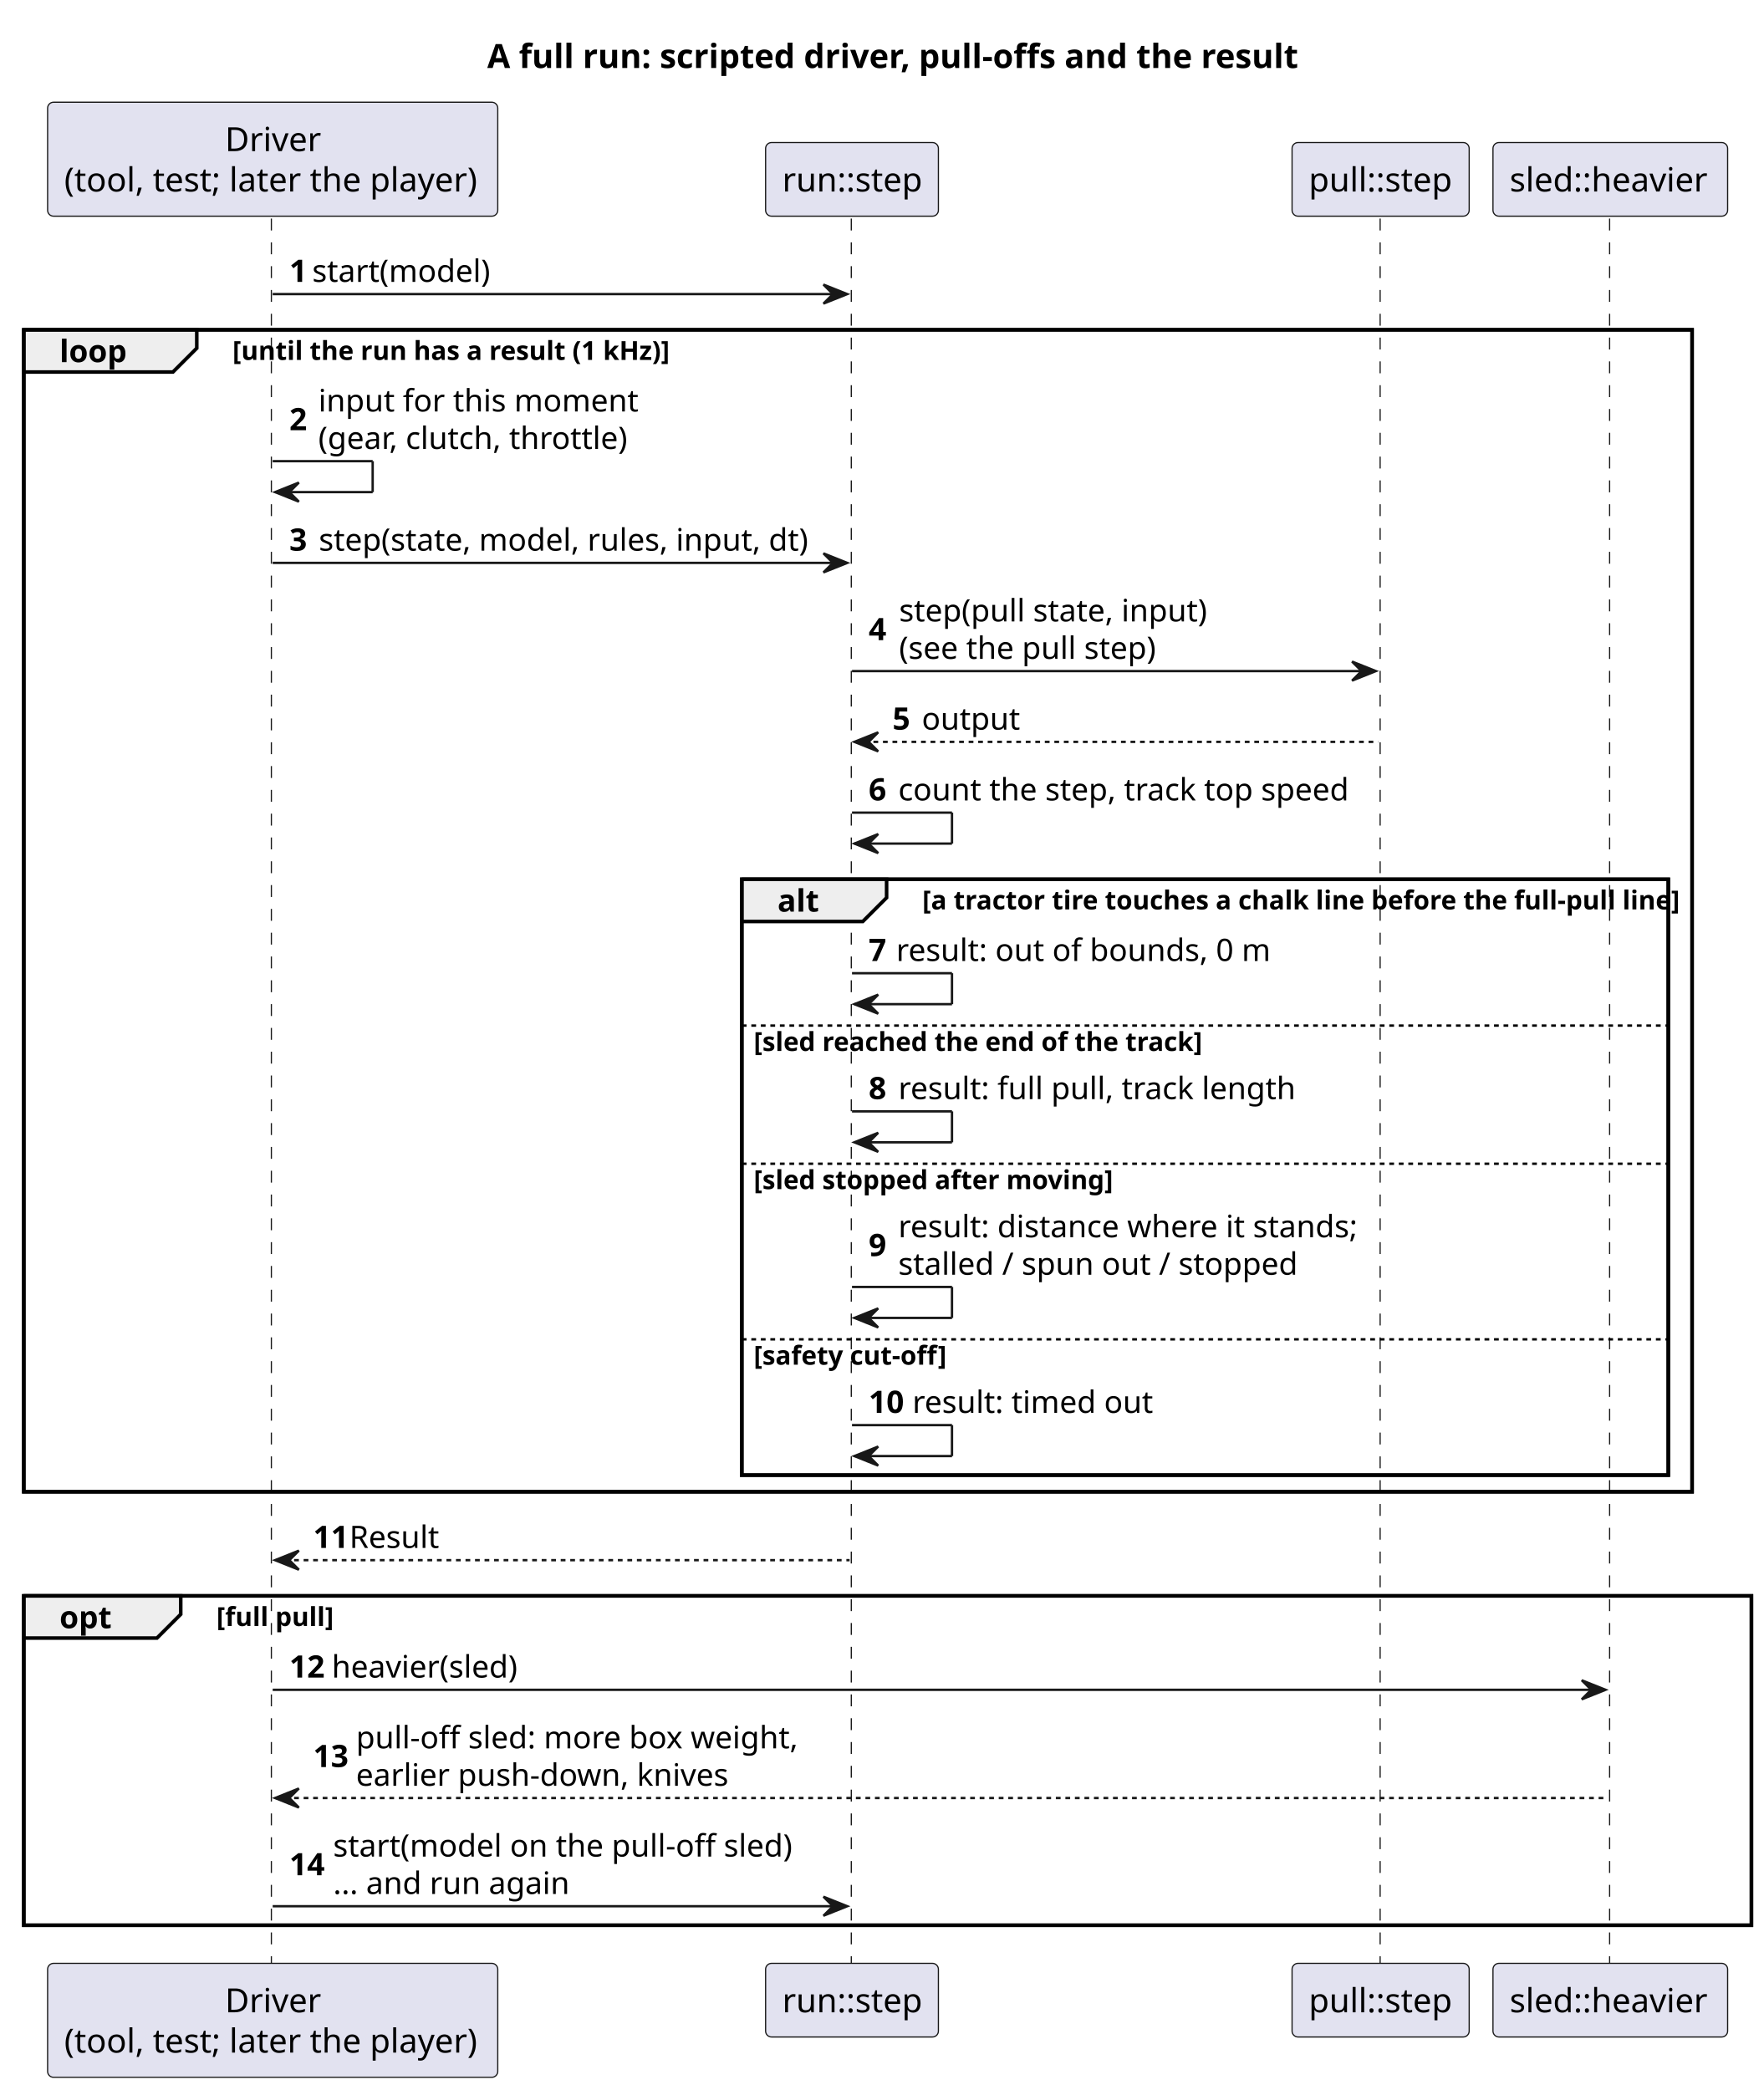
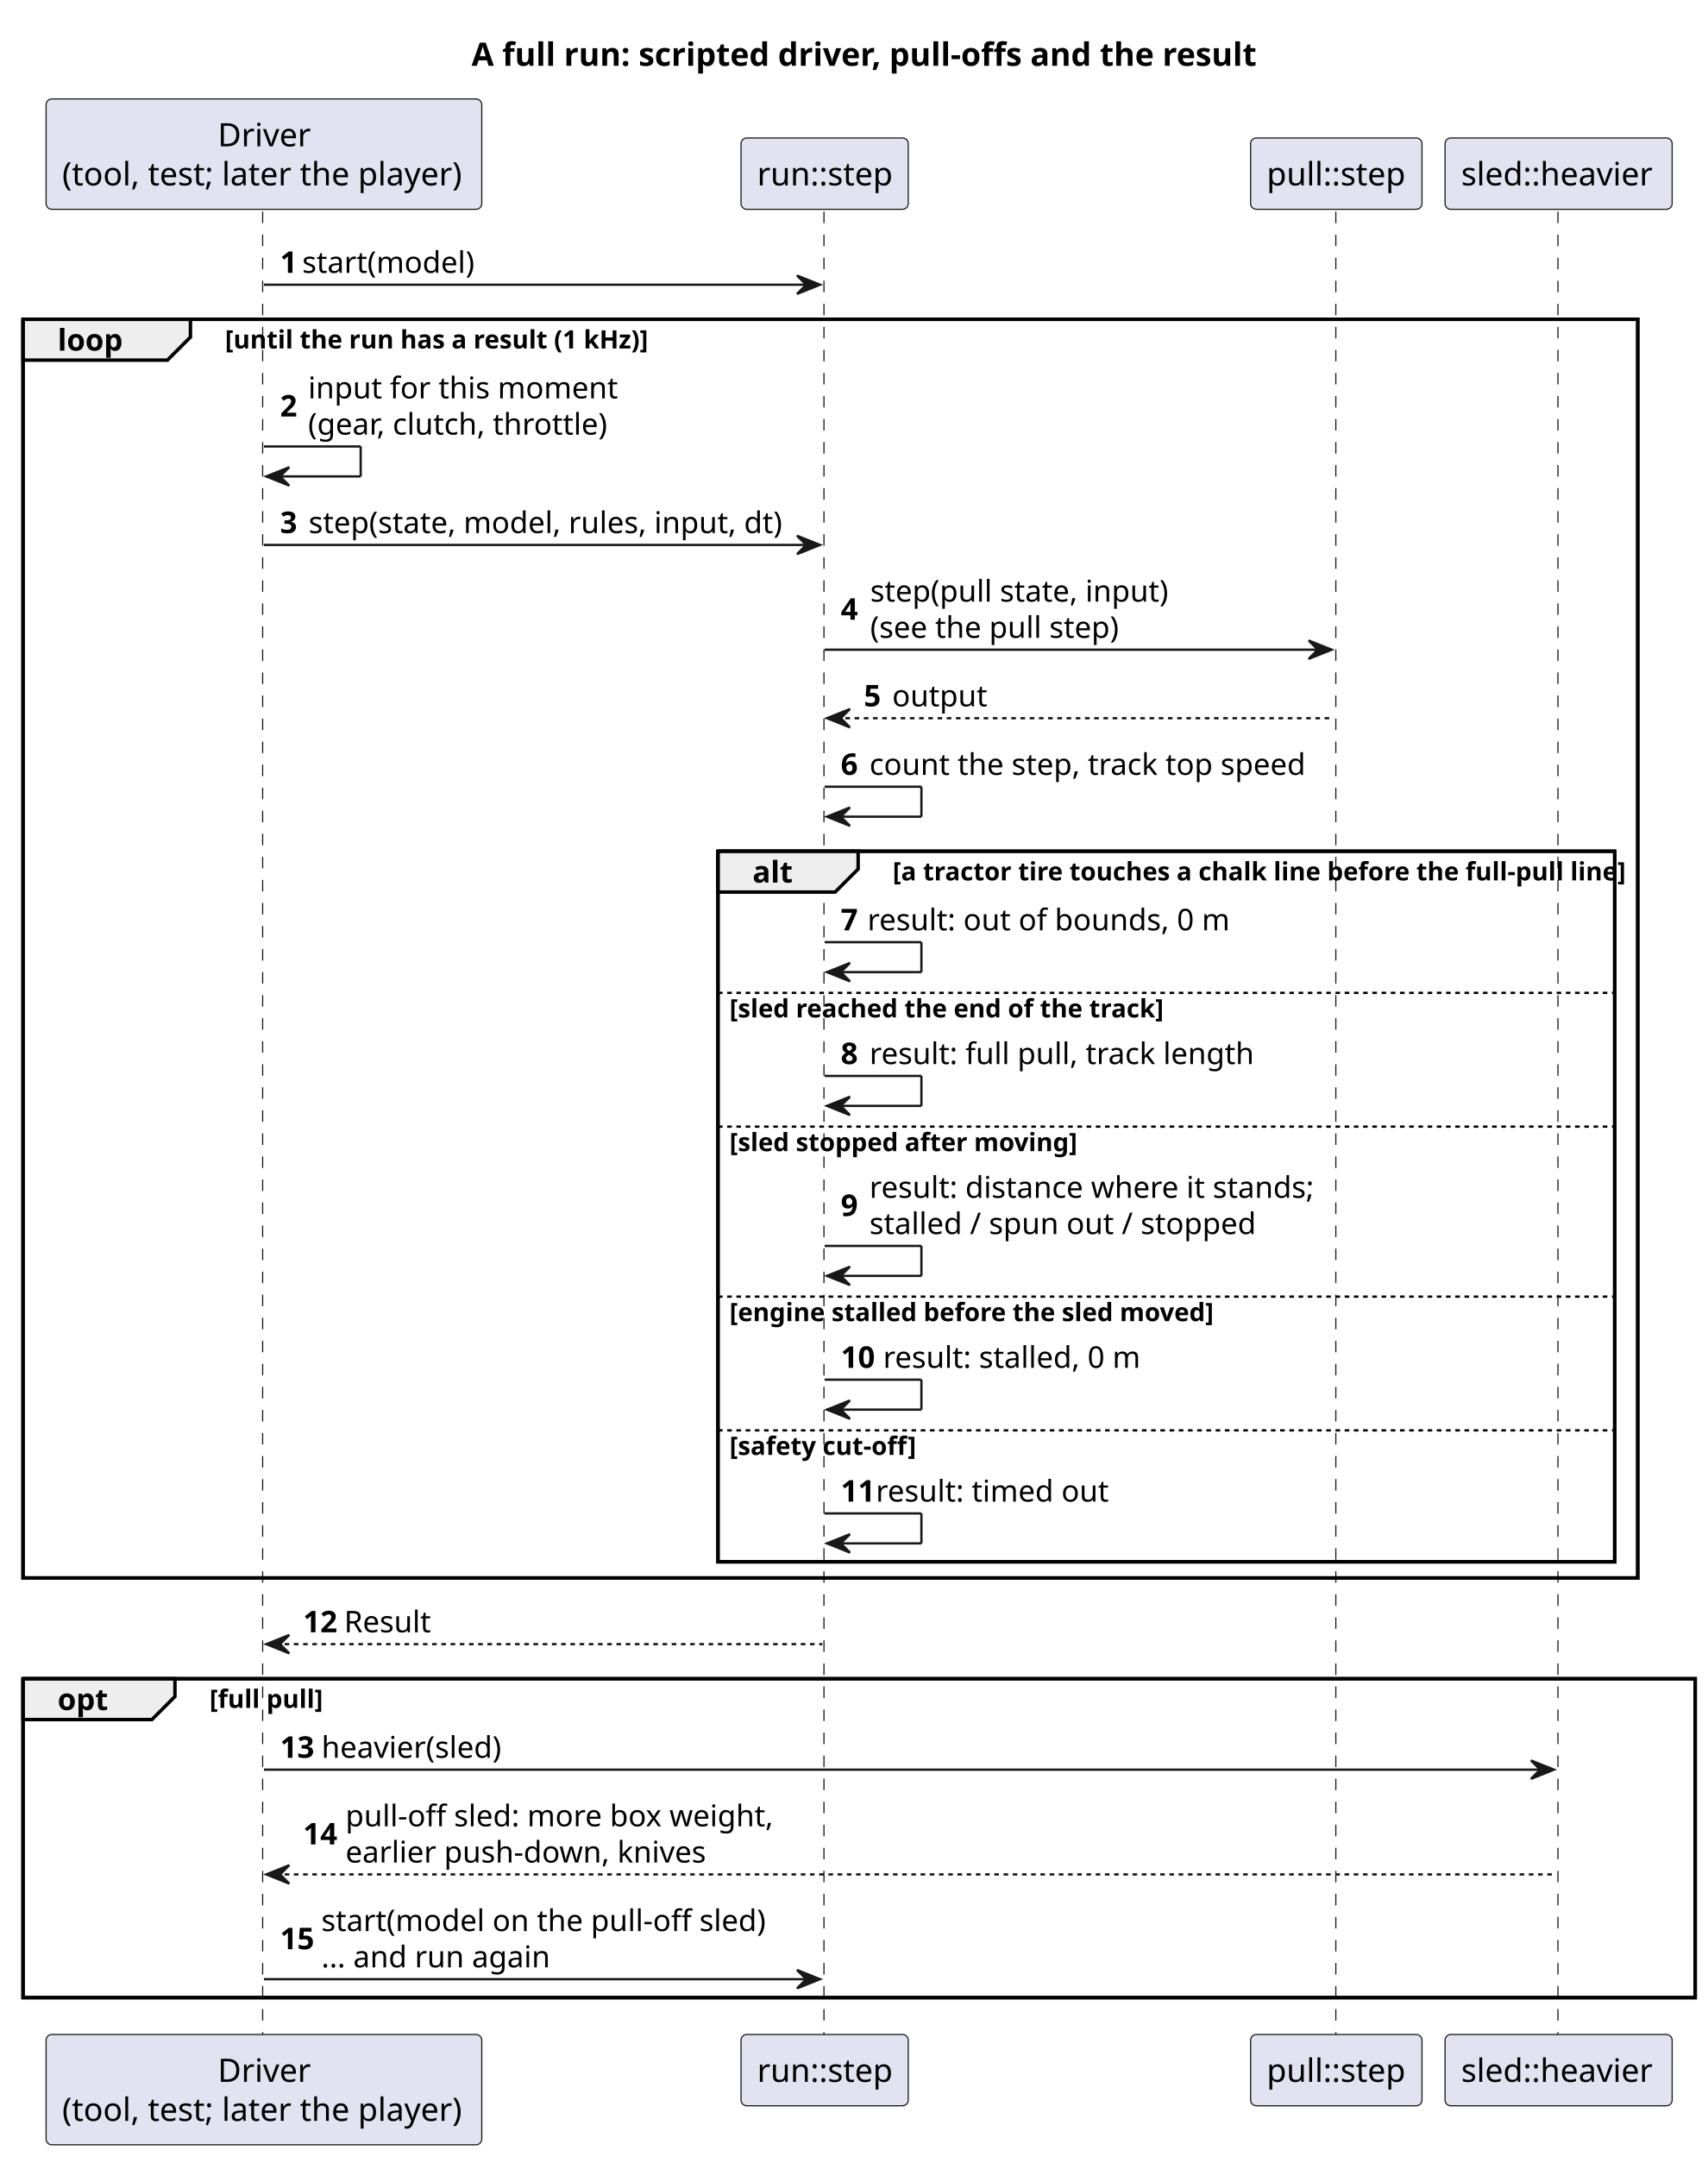
- <svg xmlns="http://www.w3.org/2000/svg" contentStyleType="text/css" height="878px" preserveAspectRatio="none" style="width:741px;height:878px;background:#FFFFFF;" version="1.1" viewBox="0 0 741 878" width="741px" zoomAndPan="magnify">
+ <svg xmlns="http://www.w3.org/2000/svg" contentStyleType="text/css" height="936px" preserveAspectRatio="none" style="width:741px;height:936px;background:#FFFFFF;" version="1.1" viewBox="0 0 741 936" width="741px" zoomAndPan="magnify">
  <defs />
  <g>
    <text fill="#000000" font-family="sans-serif" font-size="14" font-weight="bold" lengthAdjust="spacing" textLength="335.398" x="204.678" y="28.562">A full run: scripted driver, pull-offs and the result</text>
-     <rect fill="none" height="488.142" style="stroke:#000000;stroke-width:1.5;" width="700.826" x="10" y="138.548" />
-     <rect fill="none" height="250.306" style="stroke:#000000;stroke-width:1.5;" width="389.207" x="311.619" y="369.384" />
-     <rect fill="none" height="138.377" style="stroke:#000000;stroke-width:1.5;" width="725.754" x="10" y="670.419" />
-     <line style="stroke:#181818;stroke-width:0.5;stroke-dasharray:5.0,5.0;" x1="114" x2="114" y1="91.818" y2="825.796" />
-     <line style="stroke:#181818;stroke-width:0.5;stroke-dasharray:5.0,5.0;" x1="357.619" x2="357.619" y1="91.818" y2="825.796" />
-     <line style="stroke:#181818;stroke-width:0.5;stroke-dasharray:5.0,5.0;" x1="579.778" x2="579.778" y1="91.818" y2="825.796" />
-     <line style="stroke:#181818;stroke-width:0.5;stroke-dasharray:5.0,5.0;" x1="676.18" x2="676.18" y1="91.818" y2="825.796" />
+     <rect fill="none" height="546.181" style="stroke:#000000;stroke-width:1.5;" width="700.826" x="10" y="138.548" />
+     <rect fill="none" height="308.345" style="stroke:#000000;stroke-width:1.5;" width="389.207" x="311.619" y="369.384" />
+     <rect fill="none" height="138.377" style="stroke:#000000;stroke-width:1.5;" width="725.754" x="10" y="728.458" />
+     <line style="stroke:#181818;stroke-width:0.5;stroke-dasharray:5.0,5.0;" x1="114" x2="114" y1="91.818" y2="883.835" />
+     <line style="stroke:#181818;stroke-width:0.5;stroke-dasharray:5.0,5.0;" x1="357.619" x2="357.619" y1="91.818" y2="883.835" />
+     <line style="stroke:#181818;stroke-width:0.5;stroke-dasharray:5.0,5.0;" x1="579.778" x2="579.778" y1="91.818" y2="883.835" />
+     <line style="stroke:#181818;stroke-width:0.5;stroke-dasharray:5.0,5.0;" x1="676.18" x2="676.18" y1="91.818" y2="883.835" />
    <rect fill="#E2E2F0" height="47.879" rx="2.5" ry="2.5" style="stroke:#181818;stroke-width:0.5;" width="189.102" x="20" y="42.94" />
    <text fill="#000000" font-family="sans-serif" font-size="14" lengthAdjust="spacing" textLength="40.065" x="94.519" y="63.502">Driver</text>
    <text fill="#000000" font-family="sans-serif" font-size="14" lengthAdjust="spacing" textLength="175.102" x="27" y="80.441">(tool, test; later the player)</text>
-     <rect fill="#E2E2F0" height="47.879" rx="2.5" ry="2.5" style="stroke:#181818;stroke-width:0.5;" width="189.102" x="20" y="824.796" />
-     <text fill="#000000" font-family="sans-serif" font-size="14" lengthAdjust="spacing" textLength="40.065" x="94.519" y="845.358">Driver</text>
-     <text fill="#000000" font-family="sans-serif" font-size="14" lengthAdjust="spacing" textLength="175.102" x="27" y="862.298">(tool, test; later the player)</text>
+     <rect fill="#E2E2F0" height="47.879" rx="2.5" ry="2.5" style="stroke:#181818;stroke-width:0.5;" width="189.102" x="20" y="882.835" />
+     <text fill="#000000" font-family="sans-serif" font-size="14" lengthAdjust="spacing" textLength="40.065" x="94.519" y="903.398">Driver</text>
+     <text fill="#000000" font-family="sans-serif" font-size="14" lengthAdjust="spacing" textLength="175.102" x="27" y="920.337">(tool, test; later the player)</text>
    <rect fill="#E2E2F0" height="30.939" rx="2.5" ry="2.5" style="stroke:#181818;stroke-width:0.5;" width="72.591" x="321.619" y="59.879" />
    <text fill="#000000" font-family="sans-serif" font-size="14" lengthAdjust="spacing" textLength="58.591" x="328.619" y="80.441">run::step</text>
-     <rect fill="#E2E2F0" height="30.939" rx="2.5" ry="2.5" style="stroke:#181818;stroke-width:0.5;" width="72.591" x="321.619" y="824.796" />
-     <text fill="#000000" font-family="sans-serif" font-size="14" lengthAdjust="spacing" textLength="58.591" x="328.619" y="845.358">run::step</text>
+     <rect fill="#E2E2F0" height="30.939" rx="2.5" ry="2.5" style="stroke:#181818;stroke-width:0.5;" width="72.591" x="321.619" y="882.835" />
+     <text fill="#000000" font-family="sans-serif" font-size="14" lengthAdjust="spacing" textLength="58.591" x="328.619" y="903.398">run::step</text>
    <rect fill="#E2E2F0" height="30.939" rx="2.5" ry="2.5" style="stroke:#181818;stroke-width:0.5;" width="74.402" x="542.778" y="59.879" />
    <text fill="#000000" font-family="sans-serif" font-size="14" lengthAdjust="spacing" textLength="60.402" x="549.778" y="80.441">pull::step</text>
-     <rect fill="#E2E2F0" height="30.939" rx="2.5" ry="2.5" style="stroke:#181818;stroke-width:0.5;" width="74.402" x="542.778" y="824.796" />
-     <text fill="#000000" font-family="sans-serif" font-size="14" lengthAdjust="spacing" textLength="60.402" x="549.778" y="845.358">pull::step</text>
+     <rect fill="#E2E2F0" height="30.939" rx="2.5" ry="2.5" style="stroke:#181818;stroke-width:0.5;" width="74.402" x="542.778" y="882.835" />
+     <text fill="#000000" font-family="sans-serif" font-size="14" lengthAdjust="spacing" textLength="60.402" x="549.778" y="903.398">pull::step</text>
    <rect fill="#E2E2F0" height="30.939" rx="2.5" ry="2.5" style="stroke:#181818;stroke-width:0.5;" width="98.574" x="627.18" y="59.879" />
    <text fill="#000000" font-family="sans-serif" font-size="14" lengthAdjust="spacing" textLength="84.574" x="634.18" y="80.441">sled::heavier</text>
-     <rect fill="#E2E2F0" height="30.939" rx="2.5" ry="2.5" style="stroke:#181818;stroke-width:0.5;" width="98.574" x="627.18" y="824.796" />
-     <text fill="#000000" font-family="sans-serif" font-size="14" lengthAdjust="spacing" textLength="84.574" x="634.18" y="845.358">sled::heavier</text>
+     <rect fill="#E2E2F0" height="30.939" rx="2.5" ry="2.5" style="stroke:#181818;stroke-width:0.5;" width="98.574" x="627.18" y="882.835" />
+     <text fill="#000000" font-family="sans-serif" font-size="14" lengthAdjust="spacing" textLength="84.574" x="634.18" y="903.398">sled::heavier</text>
    <polygon fill="#181818" points="345.915,119.548,355.915,123.548,345.915,127.548,349.915,123.548" style="stroke:#181818;stroke-width:1.0;" />
    <line style="stroke:#181818;stroke-width:1.0;" x1="114.551" x2="351.915" y1="123.548" y2="123.548" />
    <text fill="#000000" font-family="sans-serif" font-size="13" font-weight="bold" lengthAdjust="spacing" textLength="5.605" x="121.551" y="118.412">1</text>
    <text fill="#000000" font-family="sans-serif" font-size="13" lengthAdjust="spacing" textLength="74.915" x="131.156" y="118.412">start(model)</text>
    <path d="M10,138.548 L82.663,138.548 L82.663,146.277 L72.663,156.277 L10,156.277 L10,138.548 " fill="#EEEEEE" style="stroke:#000000;stroke-width:1.5;" />
-     <rect fill="none" height="488.142" style="stroke:#000000;stroke-width:1.5;" width="700.826" x="10" y="138.548" />
+     <rect fill="none" height="546.181" style="stroke:#000000;stroke-width:1.5;" width="700.826" x="10" y="138.548" />
    <text fill="#000000" font-family="sans-serif" font-size="13" font-weight="bold" lengthAdjust="spacing" textLength="27.663" x="25" y="152.142">loop</text>
    <text fill="#000000" font-family="sans-serif" font-size="11" font-weight="bold" lengthAdjust="spacing" textLength="176.585" x="97.663" y="151.204">[until the run has a result (1 kHz)]</text>
    <line style="stroke:#181818;stroke-width:1.0;" x1="114.551" x2="156.551" y1="193.736" y2="193.736" />
    <line style="stroke:#181818;stroke-width:1.0;" x1="156.551" x2="156.551" y1="193.736" y2="206.736" />
    <line style="stroke:#181818;stroke-width:1.0;" x1="115.551" x2="156.551" y1="206.736" y2="206.736" />
    <polygon fill="#181818" points="125.551,202.736,115.551,206.736,125.551,210.736,121.551,206.736" style="stroke:#181818;stroke-width:1.0;" />
    <text fill="#000000" font-family="sans-serif" font-size="13" font-weight="bold" lengthAdjust="spacing" textLength="8.188" x="121.551" y="180.736">2</text>
    <text fill="#000000" font-family="sans-serif" font-size="13" lengthAdjust="spacing" textLength="131.231" x="133.74" y="172.871">input for this moment</text>
    <text fill="#000000" font-family="sans-serif" font-size="13" lengthAdjust="spacing" textLength="133.523" x="133.74" y="188.601">(gear, clutch, throttle)</text>
    <polygon fill="#181818" points="345.915,232.466,355.915,236.466,345.915,240.466,349.915,236.466" style="stroke:#181818;stroke-width:1.0;" />
    <line style="stroke:#181818;stroke-width:1.0;" x1="114.551" x2="351.915" y1="236.466" y2="236.466" />
    <text fill="#000000" font-family="sans-serif" font-size="13" font-weight="bold" lengthAdjust="spacing" textLength="8.392" x="121.551" y="231.33">3</text>
    <text fill="#000000" font-family="sans-serif" font-size="13" lengthAdjust="spacing" textLength="206.972" x="133.943" y="231.33">step(state, model, rules, input, dt)</text>
    <polygon fill="#181818" points="567.979,277.925,577.979,281.925,567.979,285.925,571.979,281.925" style="stroke:#181818;stroke-width:1.0;" />
    <line style="stroke:#181818;stroke-width:1.0;" x1="357.915" x2="573.979" y1="281.925" y2="281.925" />
    <text fill="#000000" font-family="sans-serif" font-size="13" font-weight="bold" lengthAdjust="spacing" textLength="8.791" x="364.915" y="268.924">4</text>
    <text fill="#000000" font-family="sans-serif" font-size="13" lengthAdjust="spacing" textLength="130.114" x="377.706" y="261.06">step(pull state, input)</text>
    <text fill="#000000" font-family="sans-serif" font-size="13" lengthAdjust="spacing" textLength="110.589" x="377.706" y="276.789">(see the pull step)</text>
    <polygon fill="#181818" points="368.915,307.654,358.915,311.654,368.915,315.654,364.915,311.654" style="stroke:#181818;stroke-width:1.0;" />
    <line style="stroke:#181818;stroke-width:1.0;stroke-dasharray:2.0,2.0;" x1="362.915" x2="578.979" y1="311.654" y2="311.654" />
    <text fill="#000000" font-family="sans-serif" font-size="13" font-weight="bold" lengthAdjust="spacing" textLength="8.309" x="374.915" y="306.519">5</text>
    <text fill="#000000" font-family="sans-serif" font-size="13" lengthAdjust="spacing" textLength="39.635" x="387.224" y="306.519">output</text>
    <line style="stroke:#181818;stroke-width:1.0;" x1="357.915" x2="399.915" y1="341.384" y2="341.384" />
    <line style="stroke:#181818;stroke-width:1.0;" x1="399.915" x2="399.915" y1="341.384" y2="354.384" />
    <line style="stroke:#181818;stroke-width:1.0;" x1="358.915" x2="399.915" y1="354.384" y2="354.384" />
    <polygon fill="#181818" points="368.915,350.384,358.915,354.384,368.915,358.384,364.915,354.384" style="stroke:#181818;stroke-width:1.0;" />
    <text fill="#000000" font-family="sans-serif" font-size="13" font-weight="bold" lengthAdjust="spacing" textLength="8.442" x="364.915" y="336.248">6</text>
    <text fill="#000000" font-family="sans-serif" font-size="13" lengthAdjust="spacing" textLength="191.998" x="377.357" y="336.248">count the step, track top speed</text>
    <path d="M311.619,369.384 L372.45,369.384 L372.45,377.113 L362.45,387.113 L311.619,387.113 L311.619,369.384 " fill="#EEEEEE" style="stroke:#000000;stroke-width:1.5;" />
-     <rect fill="none" height="250.306" style="stroke:#000000;stroke-width:1.5;" width="389.207" x="311.619" y="369.384" />
+     <rect fill="none" height="308.345" style="stroke:#000000;stroke-width:1.5;" width="389.207" x="311.619" y="369.384" />
    <text fill="#000000" font-family="sans-serif" font-size="13" font-weight="bold" lengthAdjust="spacing" textLength="15.831" x="326.619" y="382.978">alt</text>
    <text fill="#000000" font-family="sans-serif" font-size="11" font-weight="bold" lengthAdjust="spacing" textLength="308.376" x="387.45" y="382.04">[a tractor tire touches a chalk line before the full-pull line]</text>
    <line style="stroke:#181818;stroke-width:1.0;" x1="357.915" x2="399.915" y1="408.843" y2="408.843" />
    <line style="stroke:#181818;stroke-width:1.0;" x1="399.915" x2="399.915" y1="408.843" y2="421.843" />
    <line style="stroke:#181818;stroke-width:1.0;" x1="358.915" x2="399.915" y1="421.843" y2="421.843" />
    <polygon fill="#181818" points="368.915,417.843,358.915,421.843,368.915,425.843,364.915,421.843" style="stroke:#181818;stroke-width:1.0;" />
    <text fill="#000000" font-family="sans-serif" font-size="13" font-weight="bold" lengthAdjust="spacing" textLength="7.56" x="364.915" y="403.707">7</text>
    <text fill="#000000" font-family="sans-serif" font-size="13" lengthAdjust="spacing" textLength="158.069" x="376.475" y="403.707">result: out of bounds, 0 m</text>
    <line style="stroke:#000000;stroke-width:1.0;stroke-dasharray:2.0,2.0;" x1="311.619" x2="700.826" y1="430.843" y2="430.843" />
    <text fill="#000000" font-family="sans-serif" font-size="11" font-weight="bold" lengthAdjust="spacing" textLength="184.841" x="316.619" y="441.499">[sled reached the end of the track]</text>
    <line style="stroke:#181818;stroke-width:1.0;" x1="357.915" x2="399.915" y1="466.882" y2="466.882" />
    <line style="stroke:#181818;stroke-width:1.0;" x1="399.915" x2="399.915" y1="466.882" y2="479.882" />
    <line style="stroke:#181818;stroke-width:1.0;" x1="358.915" x2="399.915" y1="479.882" y2="479.882" />
    <polygon fill="#181818" points="368.915,475.882,358.915,479.882,368.915,483.882,364.915,479.882" style="stroke:#181818;stroke-width:1.0;" />
    <text fill="#000000" font-family="sans-serif" font-size="13" font-weight="bold" lengthAdjust="spacing" textLength="8.461" x="364.915" y="461.746">8</text>
    <text fill="#000000" font-family="sans-serif" font-size="13" lengthAdjust="spacing" textLength="166.607" x="377.376" y="461.746">result: full pull, track length</text>
    <line style="stroke:#000000;stroke-width:1.0;stroke-dasharray:2.0,2.0;" x1="311.619" x2="700.826" y1="488.882" y2="488.882" />
    <text fill="#000000" font-family="sans-serif" font-size="11" font-weight="bold" lengthAdjust="spacing" textLength="149.01" x="316.619" y="499.538">[sled stopped after moving]</text>
    <line style="stroke:#181818;stroke-width:1.0;" x1="357.915" x2="399.915" y1="540.65" y2="540.65" />
    <line style="stroke:#181818;stroke-width:1.0;" x1="399.915" x2="399.915" y1="540.65" y2="553.65" />
    <line style="stroke:#181818;stroke-width:1.0;" x1="358.915" x2="399.915" y1="553.65" y2="553.65" />
    <polygon fill="#181818" points="368.915,549.65,358.915,553.65,368.915,557.65,364.915,553.65" style="stroke:#181818;stroke-width:1.0;" />
    <text fill="#000000" font-family="sans-serif" font-size="13" font-weight="bold" lengthAdjust="spacing" textLength="8.442" x="364.915" y="527.65">9</text>
    <text fill="#000000" font-family="sans-serif" font-size="13" lengthAdjust="spacing" textLength="195.622" x="377.357" y="519.785">result: distance where it stands;</text>
    <text fill="#000000" font-family="sans-serif" font-size="13" lengthAdjust="spacing" textLength="168.194" x="377.357" y="535.515">stalled / spun out / stopped</text>
    <line style="stroke:#000000;stroke-width:1.0;stroke-dasharray:2.0,2.0;" x1="311.619" x2="700.826" y1="562.65" y2="562.65" />
-     <text fill="#000000" font-family="sans-serif" font-size="11" font-weight="bold" lengthAdjust="spacing" textLength="83.021" x="316.619" y="573.307">[safety cut-off]</text>
+     <text fill="#000000" font-family="sans-serif" font-size="11" font-weight="bold" lengthAdjust="spacing" textLength="206.642" x="316.619" y="573.307">[engine stalled before the sled moved]</text>
    <line style="stroke:#181818;stroke-width:1.0;" x1="357.915" x2="399.915" y1="598.689" y2="598.689" />
    <line style="stroke:#181818;stroke-width:1.0;" x1="399.915" x2="399.915" y1="598.689" y2="611.689" />
    <line style="stroke:#181818;stroke-width:1.0;" x1="358.915" x2="399.915" y1="611.689" y2="611.689" />
    <polygon fill="#181818" points="368.915,607.689,358.915,611.689,368.915,615.689,364.915,611.689" style="stroke:#181818;stroke-width:1.0;" />
    <text fill="#000000" font-family="sans-serif" font-size="13" font-weight="bold" lengthAdjust="spacing" textLength="14.371" x="364.915" y="593.554">10</text>
-     <text fill="#000000" font-family="sans-serif" font-size="13" lengthAdjust="spacing" textLength="99.544" x="383.286" y="593.554">result: timed out</text>
-     <polygon fill="#181818" points="125.551,651.419,115.551,655.419,125.551,659.419,121.551,655.419" style="stroke:#181818;stroke-width:1.0;" />
-     <line style="stroke:#181818;stroke-width:1.0;stroke-dasharray:2.0,2.0;" x1="119.551" x2="356.915" y1="655.419" y2="655.419" />
-     <text fill="#000000" font-family="sans-serif" font-size="13" font-weight="bold" lengthAdjust="spacing" textLength="11.21" x="131.551" y="650.283">11</text>
-     <text fill="#000000" font-family="sans-serif" font-size="13" lengthAdjust="spacing" textLength="37.895" x="146.761" y="650.283">Result</text>
-     <path d="M10,670.419 L75.928,670.419 L75.928,678.148 L65.928,688.148 L10,688.148 L10,670.419 " fill="#EEEEEE" style="stroke:#000000;stroke-width:1.5;" />
-     <rect fill="none" height="138.377" style="stroke:#000000;stroke-width:1.5;" width="725.754" x="10" y="670.419" />
-     <text fill="#000000" font-family="sans-serif" font-size="13" font-weight="bold" lengthAdjust="spacing" textLength="20.928" x="25" y="684.013">opt</text>
-     <text fill="#000000" font-family="sans-serif" font-size="11" font-weight="bold" lengthAdjust="spacing" textLength="47.83" x="90.928" y="683.075">[full pull]</text>
-     <polygon fill="#181818" points="664.467,705.878,674.467,709.878,664.467,713.878,668.467,709.878" style="stroke:#181818;stroke-width:1.0;" />
-     <line style="stroke:#181818;stroke-width:1.0;" x1="114.551" x2="670.467" y1="709.878" y2="709.878" />
-     <text fill="#000000" font-family="sans-serif" font-size="13" font-weight="bold" lengthAdjust="spacing" textLength="13.793" x="121.551" y="704.742">12</text>
-     <text fill="#000000" font-family="sans-serif" font-size="13" lengthAdjust="spacing" textLength="80.526" x="139.345" y="704.742">heavier(sled)</text>
-     <polygon fill="#181818" points="125.551,751.337,115.551,755.337,125.551,759.337,121.551,755.337" style="stroke:#181818;stroke-width:1.0;" />
-     <line style="stroke:#181818;stroke-width:1.0;stroke-dasharray:2.0,2.0;" x1="119.551" x2="675.467" y1="755.337" y2="755.337" />
-     <text fill="#000000" font-family="sans-serif" font-size="13" font-weight="bold" lengthAdjust="spacing" textLength="13.997" x="131.551" y="742.336">13</text>
-     <text fill="#000000" font-family="sans-serif" font-size="13" lengthAdjust="spacing" textLength="188.792" x="149.548" y="734.472">pull-off sled: more box weight,</text>
-     <text fill="#000000" font-family="sans-serif" font-size="13" lengthAdjust="spacing" textLength="159.561" x="149.548" y="750.201">earlier push-down, knives</text>
-     <polygon fill="#181818" points="345.915,796.796,355.915,800.796,345.915,804.796,349.915,800.796" style="stroke:#181818;stroke-width:1.0;" />
-     <line style="stroke:#181818;stroke-width:1.0;" x1="114.551" x2="351.915" y1="800.796" y2="800.796" />
-     <text fill="#000000" font-family="sans-serif" font-size="13" font-weight="bold" lengthAdjust="spacing" textLength="14.396" x="121.551" y="787.795">14</text>
-     <text fill="#000000" font-family="sans-serif" font-size="13" lengthAdjust="spacing" textLength="195.425" x="139.948" y="779.931">start(model on the pull-off sled)</text>
-     <text fill="#000000" font-family="sans-serif" font-size="13" lengthAdjust="spacing" textLength="98.808" x="139.948" y="795.66">... and run again</text>
+     <text fill="#000000" font-family="sans-serif" font-size="13" lengthAdjust="spacing" textLength="112.722" x="383.286" y="593.554">result: stalled, 0 m</text>
+     <line style="stroke:#000000;stroke-width:1.0;stroke-dasharray:2.0,2.0;" x1="311.619" x2="700.826" y1="620.689" y2="620.689" />
+     <text fill="#000000" font-family="sans-serif" font-size="11" font-weight="bold" lengthAdjust="spacing" textLength="83.021" x="316.619" y="631.346">[safety cut-off]</text>
+     <line style="stroke:#181818;stroke-width:1.0;" x1="357.915" x2="399.915" y1="656.729" y2="656.729" />
+     <line style="stroke:#181818;stroke-width:1.0;" x1="399.915" x2="399.915" y1="656.729" y2="669.729" />
+     <line style="stroke:#181818;stroke-width:1.0;" x1="358.915" x2="399.915" y1="669.729" y2="669.729" />
+     <polygon fill="#181818" points="368.915,665.729,358.915,669.729,368.915,673.729,364.915,669.729" style="stroke:#181818;stroke-width:1.0;" />
+     <text fill="#000000" font-family="sans-serif" font-size="13" font-weight="bold" lengthAdjust="spacing" textLength="11.21" x="364.915" y="651.593">11</text>
+     <text fill="#000000" font-family="sans-serif" font-size="13" lengthAdjust="spacing" textLength="99.544" x="380.125" y="651.593">result: timed out</text>
+     <polygon fill="#181818" points="125.551,709.458,115.551,713.458,125.551,717.458,121.551,713.458" style="stroke:#181818;stroke-width:1.0;" />
+     <line style="stroke:#181818;stroke-width:1.0;stroke-dasharray:2.0,2.0;" x1="119.551" x2="356.915" y1="713.458" y2="713.458" />
+     <text fill="#000000" font-family="sans-serif" font-size="13" font-weight="bold" lengthAdjust="spacing" textLength="13.793" x="131.551" y="708.322">12</text>
+     <text fill="#000000" font-family="sans-serif" font-size="13" lengthAdjust="spacing" textLength="37.895" x="149.345" y="708.322">Result</text>
+     <path d="M10,728.458 L75.928,728.458 L75.928,736.188 L65.928,746.188 L10,746.188 L10,728.458 " fill="#EEEEEE" style="stroke:#000000;stroke-width:1.5;" />
+     <rect fill="none" height="138.377" style="stroke:#000000;stroke-width:1.5;" width="725.754" x="10" y="728.458" />
+     <text fill="#000000" font-family="sans-serif" font-size="13" font-weight="bold" lengthAdjust="spacing" textLength="20.928" x="25" y="742.052">opt</text>
+     <text fill="#000000" font-family="sans-serif" font-size="11" font-weight="bold" lengthAdjust="spacing" textLength="47.83" x="90.928" y="741.114">[full pull]</text>
+     <polygon fill="#181818" points="664.467,763.917,674.467,767.917,664.467,771.917,668.467,767.917" style="stroke:#181818;stroke-width:1.0;" />
+     <line style="stroke:#181818;stroke-width:1.0;" x1="114.551" x2="670.467" y1="767.917" y2="767.917" />
+     <text fill="#000000" font-family="sans-serif" font-size="13" font-weight="bold" lengthAdjust="spacing" textLength="13.997" x="121.551" y="762.781">13</text>
+     <text fill="#000000" font-family="sans-serif" font-size="13" lengthAdjust="spacing" textLength="80.526" x="139.548" y="762.781">heavier(sled)</text>
+     <polygon fill="#181818" points="125.551,809.376,115.551,813.376,125.551,817.376,121.551,813.376" style="stroke:#181818;stroke-width:1.0;" />
+     <line style="stroke:#181818;stroke-width:1.0;stroke-dasharray:2.0,2.0;" x1="119.551" x2="675.467" y1="813.376" y2="813.376" />
+     <text fill="#000000" font-family="sans-serif" font-size="13" font-weight="bold" lengthAdjust="spacing" textLength="14.396" x="131.551" y="800.375">14</text>
+     <text fill="#000000" font-family="sans-serif" font-size="13" lengthAdjust="spacing" textLength="188.792" x="149.948" y="792.511">pull-off sled: more box weight,</text>
+     <text fill="#000000" font-family="sans-serif" font-size="13" lengthAdjust="spacing" textLength="159.561" x="149.948" y="808.24">earlier push-down, knives</text>
+     <polygon fill="#181818" points="345.915,854.835,355.915,858.835,345.915,862.835,349.915,858.835" style="stroke:#181818;stroke-width:1.0;" />
+     <line style="stroke:#181818;stroke-width:1.0;" x1="114.551" x2="351.915" y1="858.835" y2="858.835" />
+     <text fill="#000000" font-family="sans-serif" font-size="13" font-weight="bold" lengthAdjust="spacing" textLength="13.914" x="121.551" y="845.835">15</text>
+     <text fill="#000000" font-family="sans-serif" font-size="13" lengthAdjust="spacing" textLength="195.425" x="139.465" y="837.97">start(model on the pull-off sled)</text>
+     <text fill="#000000" font-family="sans-serif" font-size="13" lengthAdjust="spacing" textLength="98.808" x="139.465" y="853.699">... and run again</text>
  </g>
</svg>
